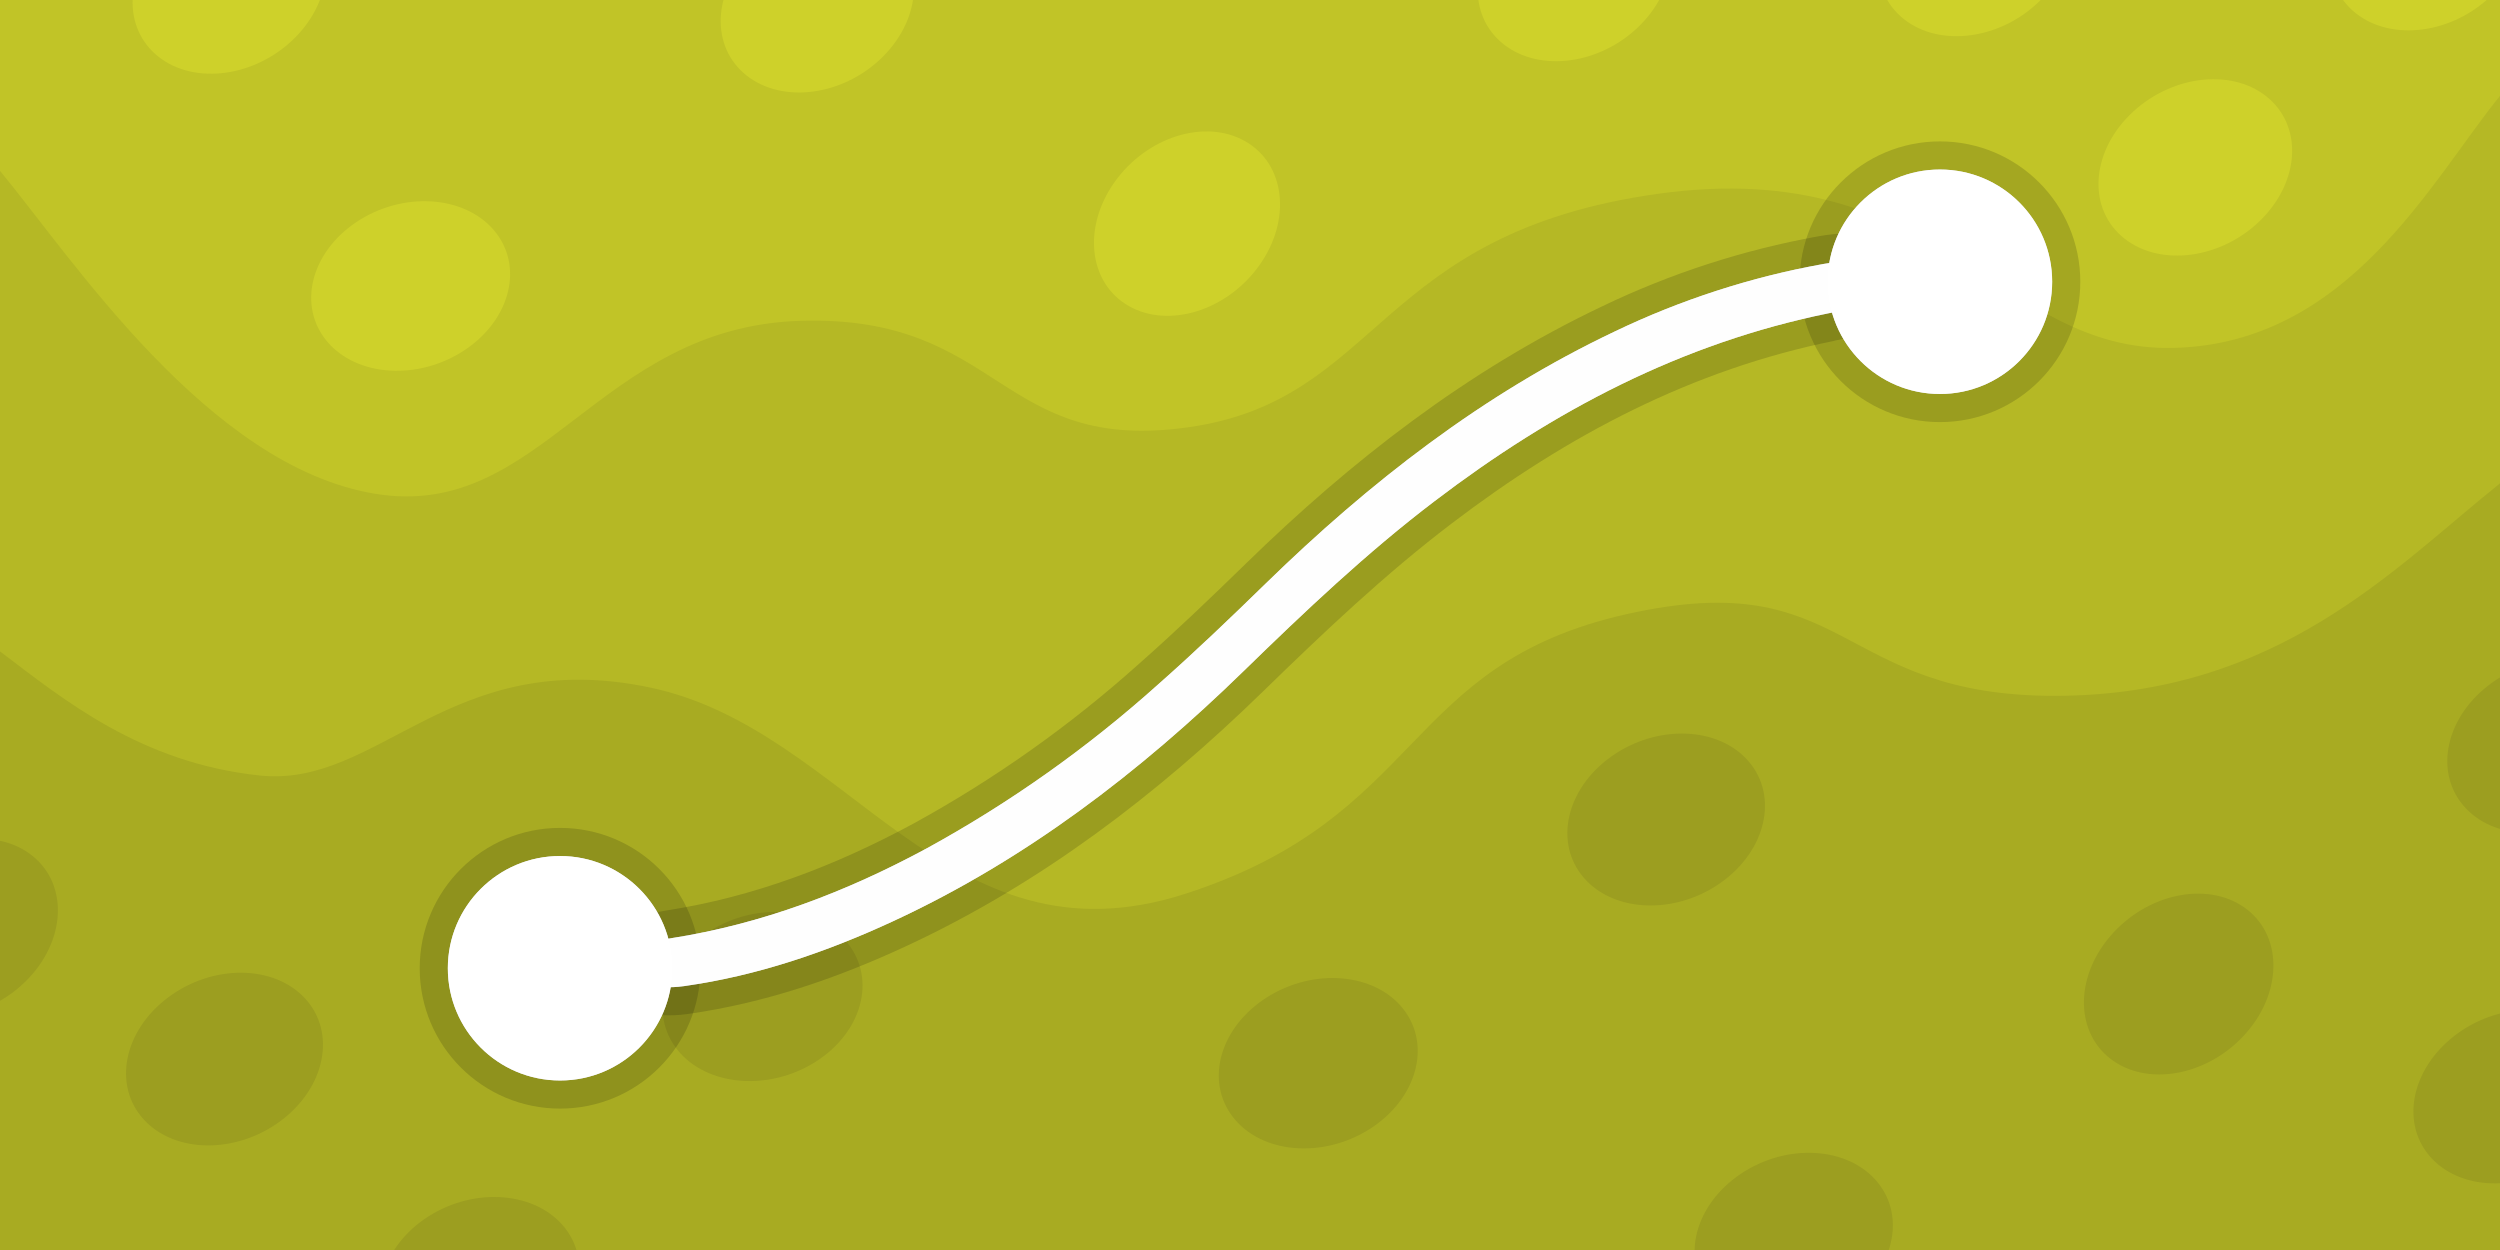
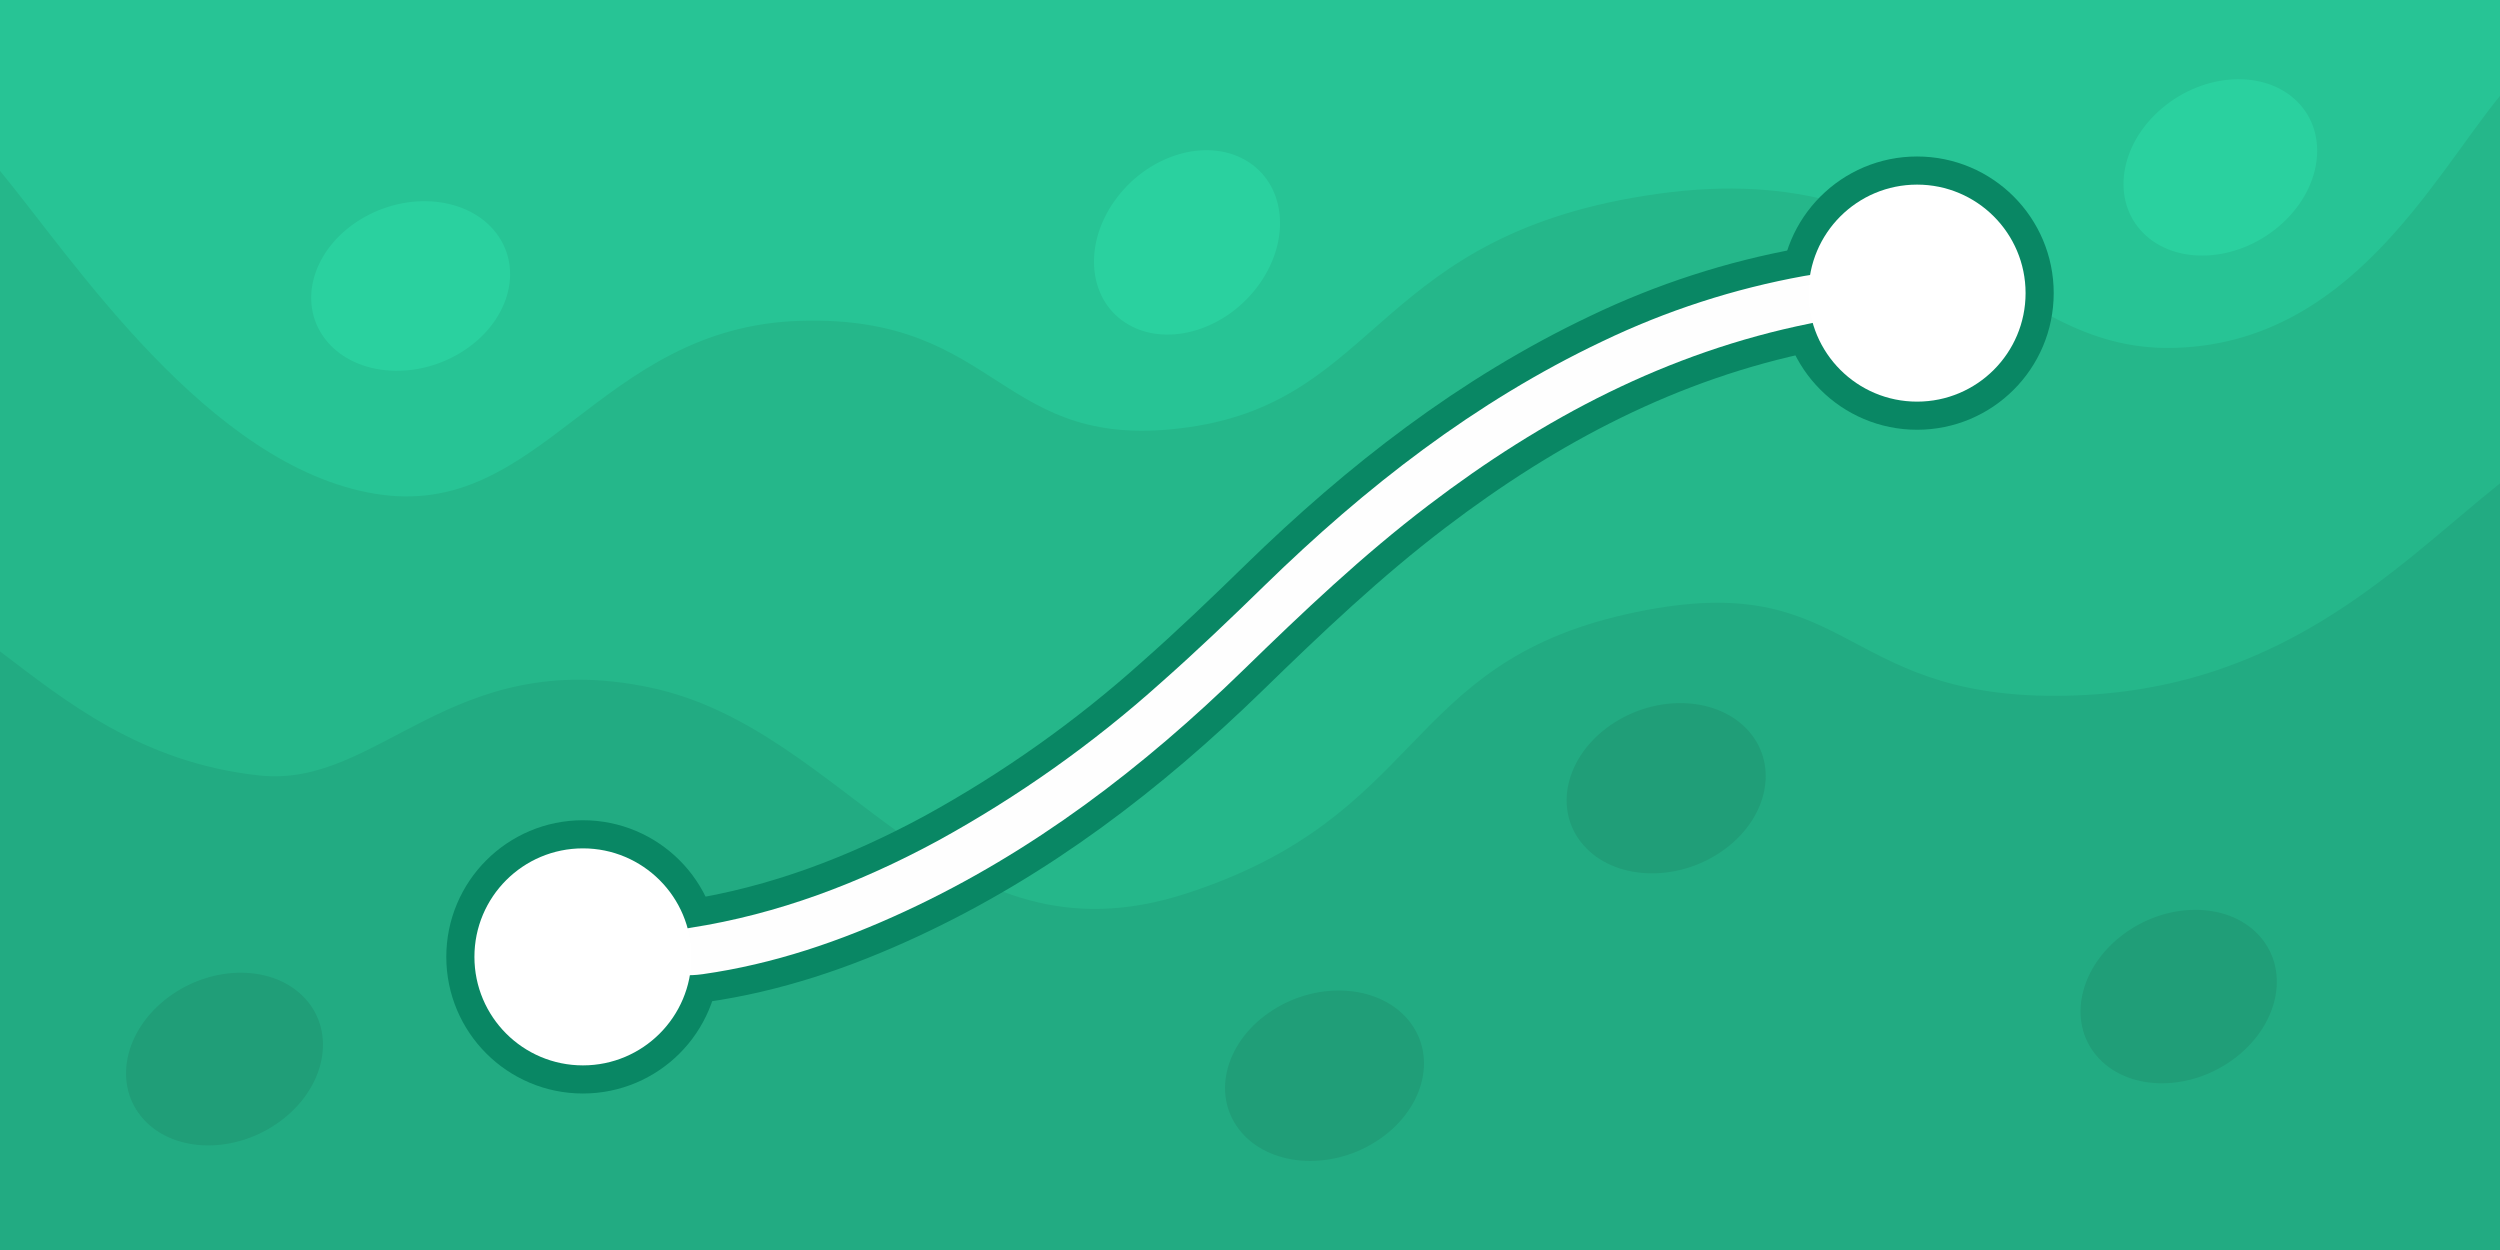
- <svg xmlns="http://www.w3.org/2000/svg" version="1.1" width="600" height="300" viewBox="32.261,35.041,600,300">
-   <g transform="translate(32.26088,35.04121)">
-     <g data-paper-data="{&quot;isPaintingLayer&quot;:true}" fill-rule="nonzero" stroke-linecap="butt" stroke-linejoin="miter" stroke-miterlimit="10" stroke-dasharray="" stroke-dashoffset="0" style="mix-blend-mode: normal">
-       <g>
-         <path d="M0,300v-300h600v300z" fill="#c1c427" stroke="none" stroke-width="1" />
-         <path d="M0,41c17.5,21.2 50,70.9 90,77.5c40,6.6 53.354,-39.982 102,-41.5c48.646,-1.518 47.434,32.184 93.5,25.5c46.066,-6.684 44.597,-46.556 112.5,-56c67.903,-9.444 81.384,37.915 123.5,37c42.116,-0.915 62,-40.2 78.5,-60.5v277h-600z" fill="#b5b825" stroke="none" stroke-width="1" />
-         <path d="M0,156.333c15.315,11.596 33.635,26.712 62.302,29.785c28.668,3.073 45.738,-31.225 93.698,-21.118c47.959,10.106 71.015,68.07 128.513,49.497c57.499,-18.574 51.892,-54.944 105.783,-67.082c53.891,-12.138 49.961,19.754 103.203,19.585c53.242,-0.169 81,-30.6 106.5,-51v184h-600z" fill="#a8ab22" stroke="none" stroke-width="1" />
-         <path d="M419.637,182.69c7.244,8.372 4.272,21.424 -6.638,29.153c-10.911,7.729 -25.628,7.207 -32.872,-1.165c-7.244,-8.372 -4.272,-21.424 6.638,-29.153c10.911,-7.729 25.628,-7.207 32.872,1.165z" fill="#9c9e20" stroke-opacity="0.502" stroke="#000000" stroke-width="0" />
-         <path d="M538.597,217.757c9.078,6.337 9.401,19.72 0.722,29.89c-8.679,10.171 -23.074,13.278 -32.152,6.941c-9.078,-6.337 -9.401,-19.72 -0.722,-29.89c8.679,-10.171 23.074,-13.278 32.152,-6.941z" fill="#9c9e20" stroke-opacity="0.502" stroke="#000000" stroke-width="0" />
-         <path d="M336.816,242.193c6.813,8.727 3.186,21.612 -8.1,28.781c-11.286,7.169 -25.959,5.905 -32.772,-2.821c-6.813,-8.727 -3.186,-21.612 8.1,-28.781c11.286,-7.169 25.959,-5.905 32.772,2.821z" fill="#9c9e20" stroke-opacity="0.502" stroke="#000000" stroke-width="0" />
-         <path d="M119.152,56.017c6.658,8.816 2.834,21.614 -8.542,28.586c-11.376,6.972 -25.995,5.477 -32.653,-3.338c-6.658,-8.816 -2.834,-21.614 8.542,-28.586c11.376,-6.972 25.995,-5.477 32.653,3.338z" fill="#ced12a" stroke-opacity="0.502" stroke="#000000" stroke-width="0" />
-         <path d="M298.851,33.899c9.618,5.483 11.161,18.78 3.446,29.7c-7.715,10.92 -21.767,15.328 -31.385,9.846c-9.618,-5.483 -11.161,-18.78 -3.446,-29.7c7.715,-10.92 21.767,-15.328 31.385,-9.846z" fill="#ced12a" stroke-opacity="0.502" stroke="#000000" stroke-width="0" />
-         <path d="M544.652,23.741c8.268,7.363 7.011,20.69 -2.806,29.767c-9.818,9.077 -24.479,10.466 -32.746,3.103c-8.268,-7.363 -7.011,-20.69 2.806,-29.767c9.818,-9.077 24.479,-10.466 32.746,-3.103z" fill="#ced12a" stroke-opacity="0.502" stroke="#000000" stroke-width="0" />
-         <path d="M7.933,205.521c8.552,7.031 7.822,20.398 -1.63,29.855c-9.452,9.457 -24.047,11.424 -32.598,4.392c-8.552,-7.031 -7.822,-20.398 1.63,-29.855c9.452,-9.457 24.047,-11.424 32.598,-4.392z" fill="#9c9e20" stroke-opacity="0.502" stroke="#000000" stroke-width="0" />
-         <path d="M450.57,283.684c7.048,8.538 3.773,21.518 -7.315,28.99c-11.087,7.473 -25.789,6.609 -32.836,-1.929c-7.048,-8.538 -3.773,-21.518 7.315,-28.99c11.087,-7.473 25.789,-6.609 32.836,1.929z" fill="#9c9e20" stroke-opacity="0.502" stroke="#000000" stroke-width="0" />
-         <path d="M135.615,294.746c6.813,8.727 3.186,21.612 -8.1,28.781c-11.286,7.169 -25.959,5.905 -32.772,-2.821c-6.813,-8.727 -3.186,-21.612 8.1,-28.781c11.286,-7.169 25.959,-5.905 32.772,2.821z" fill="#9c9e20" stroke-opacity="0.502" stroke="#000000" stroke-width="0" />
-         <path d="M621.843,248.285c7.633,8.019 5.283,21.198 -5.249,29.435c-10.532,8.237 -25.258,8.414 -32.891,0.395c-7.633,-8.019 -5.283,-21.198 5.249,-29.435c10.532,-8.237 25.258,-8.414 32.891,-0.395z" fill="#9c9e20" stroke-opacity="0.502" stroke="#000000" stroke-width="0" />
-         <path d="M204.026,227.142c6.401,9.033 2.181,21.737 -9.425,28.375c-11.607,6.638 -26.205,4.696 -32.606,-4.337c-6.401,-9.033 -2.181,-21.737 9.425,-28.375c11.607,-6.638 26.205,-4.696 32.606,4.337z" fill="#9c9e20" stroke-opacity="0.502" stroke="#000000" stroke-width="0" />
-         <path d="M72.729,-19.853c8.259,7.337 7.022,20.638 -2.764,29.707c-9.786,9.069 -24.414,10.474 -32.673,3.136c-8.259,-7.337 -7.022,-20.638 2.764,-29.707c9.786,-9.069 24.414,-10.474 32.673,-3.136z" fill="#ced12a" stroke-opacity="0.502" stroke="#000000" stroke-width="0" />
-         <path d="M213.871,-15.349c8.259,7.337 7.022,20.638 -2.764,29.707c-9.786,9.069 -24.414,10.474 -32.673,3.136c-8.259,-7.337 -7.022,-20.638 2.764,-29.707c9.786,-9.069 24.414,-10.474 32.673,-3.136z" fill="#ced12a" stroke-opacity="0.502" stroke="#000000" stroke-width="0" />
-         <path d="M395.552,-22.856c8.259,7.337 7.022,20.638 -2.764,29.707c-9.786,9.069 -24.414,10.474 -32.673,3.136c-8.259,-7.337 -7.022,-20.638 2.764,-29.707c9.786,-9.069 24.414,-10.474 32.673,-3.136z" fill="#ced12a" stroke-opacity="0.502" stroke="#000000" stroke-width="0" />
-         <path d="M600.207,-30.313c8.268,7.363 7.011,20.69 -2.806,29.767c-9.818,9.077 -24.479,10.466 -32.746,3.103c-8.268,-7.363 -7.011,-20.69 2.806,-29.767c9.818,-9.077 24.479,-10.466 32.746,-3.103z" fill="#ced12a" stroke-opacity="0.502" stroke="#000000" stroke-width="0" />
-         <path d="M491.648,-28.862c8.259,7.337 7.022,20.638 -2.764,29.707c-9.786,9.069 -24.414,10.474 -32.673,3.136c-8.259,-7.337 -7.022,-20.638 2.764,-29.707c9.786,-9.069 24.414,-10.474 32.673,-3.136z" fill="#ced12a" stroke-opacity="0.502" stroke="#000000" stroke-width="0" />
-         <path d="M73.287,239.701c7.448,8.191 4.798,21.313 -5.92,29.307c-10.717,7.995 -25.443,7.835 -32.891,-0.356c-7.448,-8.191 -4.798,-21.313 5.92,-29.307c10.717,-7.995 25.443,-7.835 32.891,0.356z" fill="#9c9e20" stroke-opacity="0.502" stroke="#000000" stroke-width="0" />
-         <path d="M629.974,164.201c7.633,8.019 5.283,21.198 -5.249,29.435c-10.532,8.237 -25.258,8.414 -32.891,0.395c-7.633,-8.019 -5.283,-21.198 5.249,-29.435c10.532,-8.237 25.258,-8.414 32.891,-0.395z" fill="#9c9e20" stroke-opacity="0.502" stroke="#000000" stroke-width="0" />
-       </g>
-       <g>
-         <path d="M438.945,75.17c-35.321,7.137 -66.194,23.426 -94.647,45.105c-16.321,12.411 -31.173,26.509 -45.86,40.813c-24.926,24.274 -52.293,45.27 -84.066,59.988c-16.031,7.436 -32.642,13.104 -50.214,15.597c-14.95,2.114 -18.013,-9.124 -3.103,-11.501c21.823,-3.392 42.105,-11.149 61.405,-21.585c19.935,-10.931 38.547,-24.119 55.468,-39.302c8.843,-7.809 17.345,-15.949 25.774,-24.171c24.926,-24.305 52.138,-45.508 83.776,-60.526c15.877,-7.625 32.707,-13.08 50.038,-16.217c17.331,-3.138 36.748,4.665 1.427,11.801z" fill="#fefefe" stroke-opacity="0.149" stroke="#000000" stroke-width="13.5" />
-         <path d="M438.65,67.62c0,-14.876 12.059,-26.935 26.935,-26.935c14.876,0 26.935,12.059 26.935,26.935c0,14.876 -12.059,26.935 -26.935,26.935c-14.876,0 -26.935,-12.059 -26.935,-26.935z" fill="#ffffff" stroke-opacity="0.149" stroke="#000000" stroke-width="13.5" />
-         <path d="M161.35,232.38c0,14.876 -12.059,26.935 -26.935,26.935c-14.876,0 -26.935,-12.059 -26.935,-26.935c0,-14.876 12.059,-26.935 26.935,-26.935c14.876,0 26.935,12.059 26.935,26.935z" data-paper-data="{&quot;index&quot;:null}" fill="#ffffff" stroke-opacity="0.149" stroke="#000000" stroke-width="13.5" />
-         <path d="M438.945,75.17c-35.321,7.137 -66.194,23.426 -94.647,45.105c-16.321,12.411 -31.173,26.509 -45.86,40.813c-24.926,24.274 -52.293,45.27 -84.066,59.988c-16.031,7.436 -32.642,13.104 -50.214,15.597c-14.95,2.114 -18.013,-9.124 -3.103,-11.501c21.823,-3.392 42.105,-11.149 61.405,-21.585c19.935,-10.931 38.547,-24.119 55.468,-39.302c8.843,-7.809 17.345,-15.949 25.774,-24.171c24.926,-24.305 52.138,-45.508 83.776,-60.526c15.877,-7.625 32.707,-13.08 50.038,-16.217c17.331,-3.138 36.748,4.665 1.427,11.801z" fill="#fefefe" stroke="none" stroke-width="1" />
-         <path d="M438.65,67.62c0,-14.876 12.059,-26.935 26.935,-26.935c14.876,0 26.935,12.059 26.935,26.935c0,14.876 -12.059,26.935 -26.935,26.935c-14.876,0 -26.935,-12.059 -26.935,-26.935z" fill="#ffffff" stroke="none" stroke-width="0" />
-         <path d="M161.35,232.38c0,14.876 -12.059,26.935 -26.935,26.935c-14.876,0 -26.935,-12.059 -26.935,-26.935c0,-14.876 12.059,-26.935 26.935,-26.935c14.876,0 26.935,12.059 26.935,26.935z" data-paper-data="{&quot;index&quot;:null}" fill="#ffffff" stroke="none" stroke-width="0" />
-       </g>
+ <svg xmlns="http://www.w3.org/2000/svg" width="600" height="300">
+   <g stroke-miterlimit="10" data-paper-data="{&quot;isPaintingLayer&quot;:true}" style="mix-blend-mode:normal">
+     <path fill="#27c495" d="M0 300V0h600v300z" />
+     <path fill="#25b78a" d="M0 41c17.5 21.2 50 70.9 90 77.5 40 6.6 53.354-39.982 102-41.5 48.646-1.518 47.434 32.184 93.5 25.5 46.066-6.684 44.597-46.556 112.5-56 67.903-9.444 81.384 37.915 123.5 37 42.116-.915 62-40.2 78.5-60.5v277h-600z" />
+     <path fill="#22ab82" d="M0 156.333c15.315 11.596 33.635 26.712 62.302 29.785 28.668 3.073 45.738-31.225 93.698-21.118 47.959 10.106 71.015 68.07 128.513 49.497 57.499-18.574 51.892-54.944 105.783-67.082C444.187 135.277 440.258 167.169 493.5 167c53.242-.169 81-30.6 106.5-51v184H0z" />
+     <g stroke="#098764" stroke-width="13.5">
+       <path fill="#fefefe" d="M434.34 77.65c-34.15 6.9-64 22.65-91.51 43.61-15.78 12-30.14 25.63-44.34 39.46-24.1 23.47-50.56 43.77-81.28 58-15.5 7.19-31.56 12.67-48.55 15.08-14.454 2.044-17.416-8.822-3-11.12 21.1-3.28 40.71-10.78 59.37-20.87 19.274-10.569 37.269-23.319 53.63-38 8.55-7.55 16.77-15.42 24.92-23.37 24.1-23.5 50.41-44 81-58.52 15.351-7.372 31.623-12.646 48.38-15.68 16.757-3.034 35.53 4.51 1.38 11.41z" />
+       <path fill="#fff" d="M434.055 70.35c0-14.383 11.659-26.042 26.042-26.042s26.042 11.659 26.042 26.042c0 14.383-11.659 26.042-26.042 26.042s-26.042-11.659-26.042-26.042z" />
+       <path fill="#fff" d="M165.945 229.65c0 14.383-11.659 26.042-26.042 26.042-14.383 0-26.042-11.659-26.042-26.042 0-14.383 11.659-26.042 26.042-26.042 14.383 0 26.042 11.659 26.042 26.042z" data-paper-data="{&quot;index&quot;:null}" />
    </g>
+     <path fill="#fefefe" d="M434.34 77.65c-34.15 6.9-64 22.65-91.51 43.61-15.78 12-30.14 25.63-44.34 39.46-24.1 23.47-50.56 43.77-81.28 58-15.5 7.19-31.56 12.67-48.55 15.08-14.454 2.044-17.416-8.822-3-11.12 21.1-3.28 40.71-10.78 59.37-20.87 19.274-10.569 37.269-23.319 53.63-38 8.55-7.55 16.77-15.42 24.92-23.37 24.1-23.5 50.41-44 81-58.52 15.351-7.372 31.623-12.646 48.38-15.68 16.757-3.034 35.53 4.51 1.38 11.41z" />
+     <path fill="#fff" d="M434.055 70.35c0-14.383 11.659-26.042 26.042-26.042s26.042 11.659 26.042 26.042c0 14.383-11.659 26.042-26.042 26.042s-26.042-11.659-26.042-26.042z" />
+     <path fill="#fff" d="M165.945 229.65c0 14.383-11.659 26.042-26.042 26.042-14.383 0-26.042-11.659-26.042-26.042 0-14.383 11.659-26.042 26.042-26.042 14.383 0 26.042 11.659 26.042 26.042z" data-paper-data="{&quot;index&quot;:null}" />
+     <path fill="#2ad19f" d="M119.152 56.017c6.658 8.816 2.834 21.614-8.542 28.586-11.376 6.972-25.995 5.477-32.653-3.338-6.658-8.816-2.834-21.614 8.542-28.586 11.376-6.972 25.995-5.477 32.653 3.338zM298.851 38.403c9.618 5.483 11.161 18.78 3.446 29.7-7.715 10.92-21.767 15.328-31.385 9.846-9.618-5.483-11.161-18.78-3.446-29.7 7.715-10.92 21.767-15.328 31.385-9.846zM550.658 23.741c8.268 7.363 7.011 20.69-2.806 29.767-9.818 9.077-24.479 10.466-32.746 3.103-8.268-7.363-7.011-20.69 2.806-29.767 9.818-9.077 24.479-10.466 32.746-3.103z" />
+     <path fill="#209e78" d="M420.394 176.317c6.761 8.767 3.058 21.631-8.27 28.732-11.329 7.102-25.993 5.752-32.755-3.015-6.761-8.767-3.058-21.631 8.27-28.732 11.329-7.102 25.993-5.752 32.755 3.015zM541.952 224.261c7.633 8.019 5.283 21.198-5.249 29.435-10.532 8.237-25.258 8.414-32.891.395-7.633-8.019-5.283-21.198 5.249-29.435s25.258-8.414 32.891-.395zM338.318 245.196c6.813 8.727 3.186 21.612-8.1 28.781s-25.959 5.905-32.772-2.821c-6.813-8.727-3.186-21.612 8.1-28.781 11.286-7.169 25.959-5.905 32.772 2.821zM73.287 239.701c7.448 8.191 4.798 21.313-5.92 29.307-10.717 7.995-25.443 7.835-32.891-.356-7.448-8.191-4.798-21.313 5.92-29.307 10.717-7.995 25.443-7.835 32.891.356z" />
  </g>
</svg>
